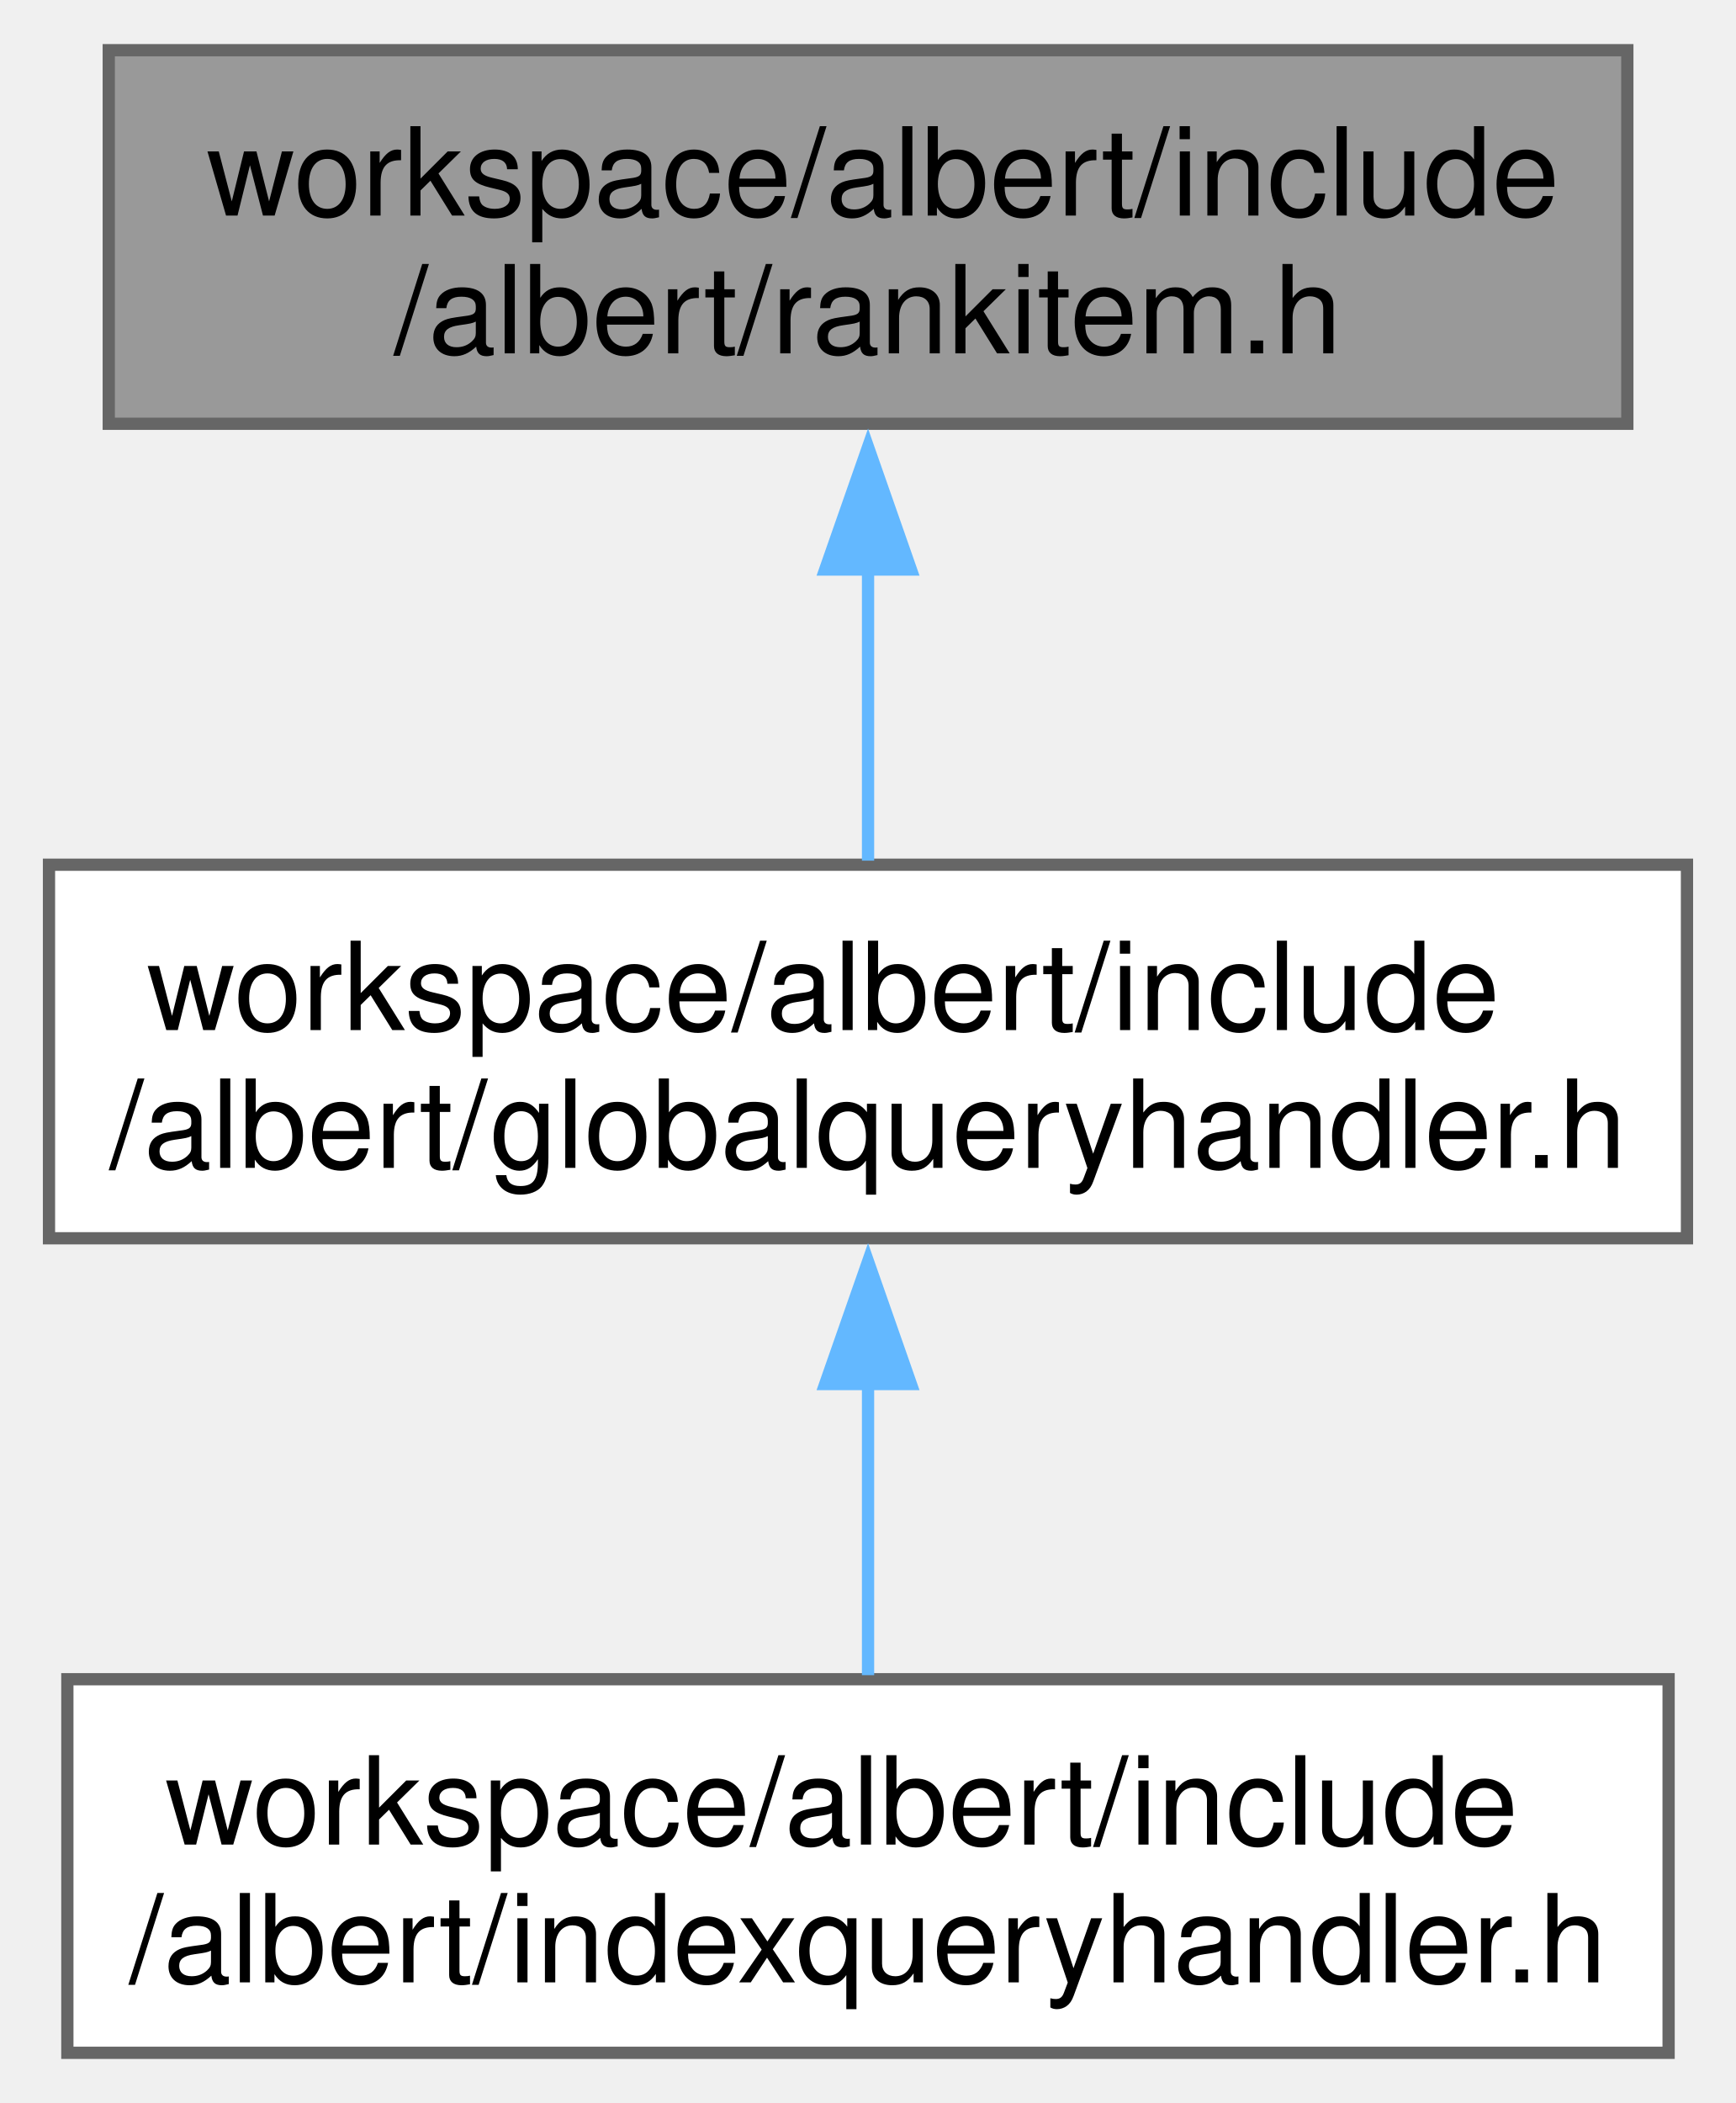
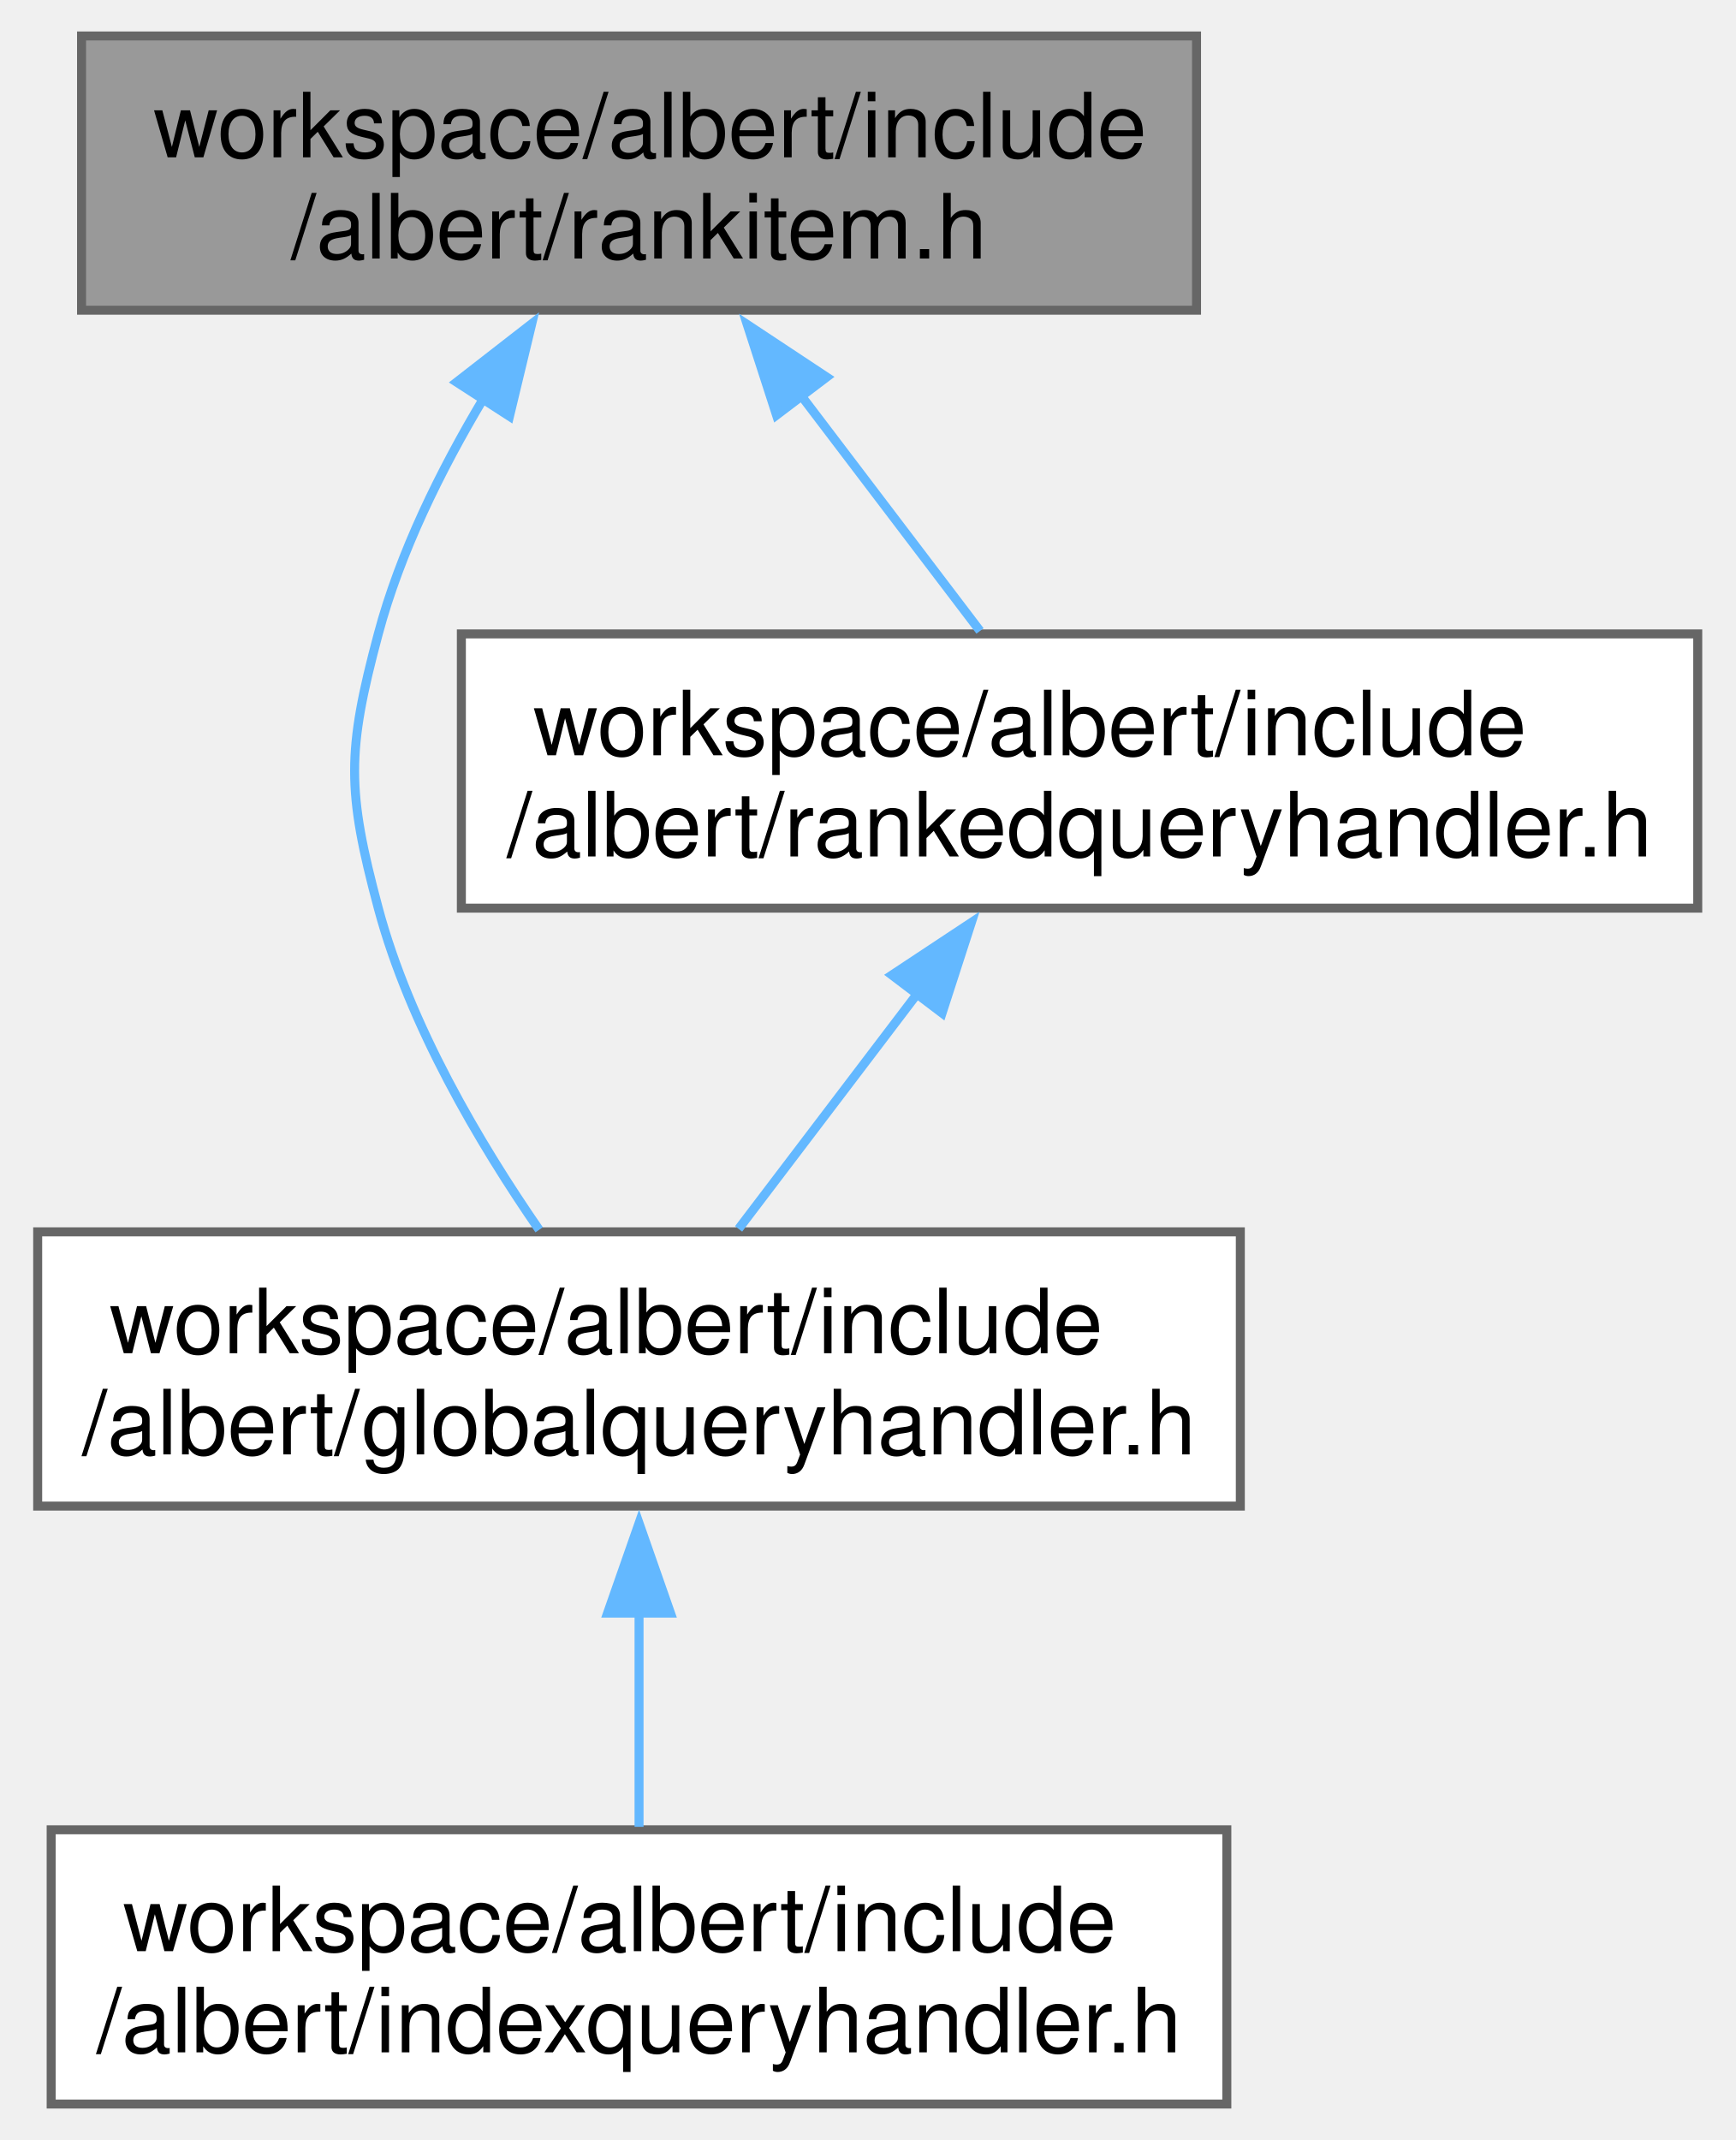
- <svg xmlns="http://www.w3.org/2000/svg" xmlns:xlink="http://www.w3.org/1999/xlink" width="142pt" height="172pt" viewBox="0.00 0.00 141.75 171.50">
-   <g id="graph0" class="graph" transform="scale(1 1) rotate(0) translate(4 167.5)">
+ <svg xmlns="http://www.w3.org/2000/svg" xmlns:xlink="http://www.w3.org/1999/xlink" width="193pt" height="238pt" viewBox="0.00 0.00 192.62 238.00">
+   <g id="graph0" class="graph" transform="scale(1 1) rotate(0) translate(4 234)">
    <g id="Node000001" class="node">
      <g id="a_Node000001">
        <a xlink:title=" ">
-           <polygon fill="#999999" stroke="#666666" points="128.88,-163.5 4.88,-163.5 4.88,-133 128.88,-133 128.88,-163.5" />
-           <text text-anchor="start" x="12.88" y="-150" font-family="Helvetica,sans-Serif" font-size="10.00">workspace/albert/include</text>
-           <text text-anchor="middle" x="66.88" y="-138.75" font-family="Helvetica,sans-Serif" font-size="10.00">/albert/rankitem.h</text>
+           <polygon fill="#999999" stroke="#666666" points="128.88,-230 4.88,-230 4.88,-199.5 128.88,-199.5 128.88,-230" />
+           <text text-anchor="start" x="12.88" y="-216.5" font-family="Helvetica,sans-Serif" font-size="10.00">workspace/albert/include</text>
+           <text text-anchor="middle" x="66.88" y="-205.25" font-family="Helvetica,sans-Serif" font-size="10.00">/albert/rankitem.h</text>
        </a>
      </g>
    </g>
    <g id="Node000002" class="node">
      <g id="a_Node000002">
        <a xlink:href="globalqueryhandler_8h.html" target="_top" xlink:title=" ">
          <polygon fill="white" stroke="#666666" points="133.75,-97 0,-97 0,-66.5 133.75,-66.5 133.75,-97" />
          <text text-anchor="start" x="8" y="-83.5" font-family="Helvetica,sans-Serif" font-size="10.00">workspace/albert/include</text>
          <text text-anchor="middle" x="66.88" y="-72.25" font-family="Helvetica,sans-Serif" font-size="10.00">/albert/globalqueryhandler.h</text>
        </a>
      </g>
    </g>
    <g id="edge1_Node000001_Node000002" class="edge">
      <g id="a_edge1_Node000001_Node000002">
        <a xlink:title=" ">
-           <path fill="none" stroke="#63b8ff" d="M66.88,-121.31C66.88,-113.14 66.88,-104.41 66.88,-97.33" />
-           <polygon fill="#63b8ff" stroke="#63b8ff" points="63.38,-121.1 66.88,-131.1 70.38,-121.1 63.38,-121.1" />
+           <path fill="none" stroke="#63b8ff" d="M49.55,-189.63C44.81,-181.69 40.3,-172.57 37.88,-163.5 34.37,-150.41 34.37,-146.09 37.88,-133 41.37,-119.96 49.15,-106.81 55.77,-97.23" />
+           <polygon fill="#63b8ff" stroke="#63b8ff" points="46.59,-191.5 54.95,-198 52.47,-187.7 46.59,-191.5" />
+         </a>
+       </g>
+     </g>
+     <g id="Node000004" class="node">
+       <g id="a_Node000004">
+         <a xlink:href="rankedqueryhandler_8h.html" target="_top" xlink:title=" ">
+           <polygon fill="white" stroke="#666666" points="184.62,-163.5 47.12,-163.5 47.12,-133 184.62,-133 184.62,-163.5" />
+           <text text-anchor="start" x="55.12" y="-150" font-family="Helvetica,sans-Serif" font-size="10.00">workspace/albert/include</text>
+           <text text-anchor="middle" x="115.88" y="-138.75" font-family="Helvetica,sans-Serif" font-size="10.00">/albert/rankedqueryhandler.h</text>
+         </a>
+       </g>
+     </g>
+     <g id="edge3_Node000001_Node000004" class="edge">
+       <g id="a_edge3_Node000001_Node000004">
+         <a xlink:title=" ">
+           <path fill="none" stroke="#63b8ff" d="M84.86,-190.07C91.54,-181.28 98.92,-171.57 104.8,-163.83" />
+           <polygon fill="#63b8ff" stroke="#63b8ff" points="82.17,-187.83 78.91,-197.91 87.75,-192.06 82.17,-187.83" />
        </a>
      </g>
    </g>
    <g id="Node000003" class="node">
      <g id="a_Node000003">
        <a xlink:href="indexqueryhandler_8h.html" target="_top" xlink:title=" ">
          <polygon fill="white" stroke="#666666" points="132.25,-30.5 1.5,-30.5 1.5,0 132.25,0 132.25,-30.5" />
          <text text-anchor="start" x="9.5" y="-17" font-family="Helvetica,sans-Serif" font-size="10.00">workspace/albert/include</text>
          <text text-anchor="middle" x="66.88" y="-5.75" font-family="Helvetica,sans-Serif" font-size="10.00">/albert/indexqueryhandler.h</text>
        </a>
      </g>
    </g>
    <g id="edge2_Node000002_Node000003" class="edge">
      <g id="a_edge2_Node000002_Node000003">
        <a xlink:title=" ">
          <path fill="none" stroke="#63b8ff" d="M66.88,-54.81C66.88,-46.64 66.88,-37.91 66.88,-30.83" />
          <polygon fill="#63b8ff" stroke="#63b8ff" points="63.38,-54.6 66.88,-64.6 70.38,-54.6 63.38,-54.6" />
        </a>
      </g>
    </g>
+     <g id="edge4_Node000004_Node000002" class="edge">
+       <g id="a_edge4_Node000004_Node000002">
+         <a xlink:title=" ">
+           <path fill="none" stroke="#63b8ff" d="M97.89,-123.57C91.21,-114.78 83.83,-105.07 77.95,-97.33" />
+           <polygon fill="#63b8ff" stroke="#63b8ff" points="95,-125.56 103.84,-131.41 100.58,-121.33 95,-125.56" />
+         </a>
+       </g>
+     </g>
  </g>
</svg>
